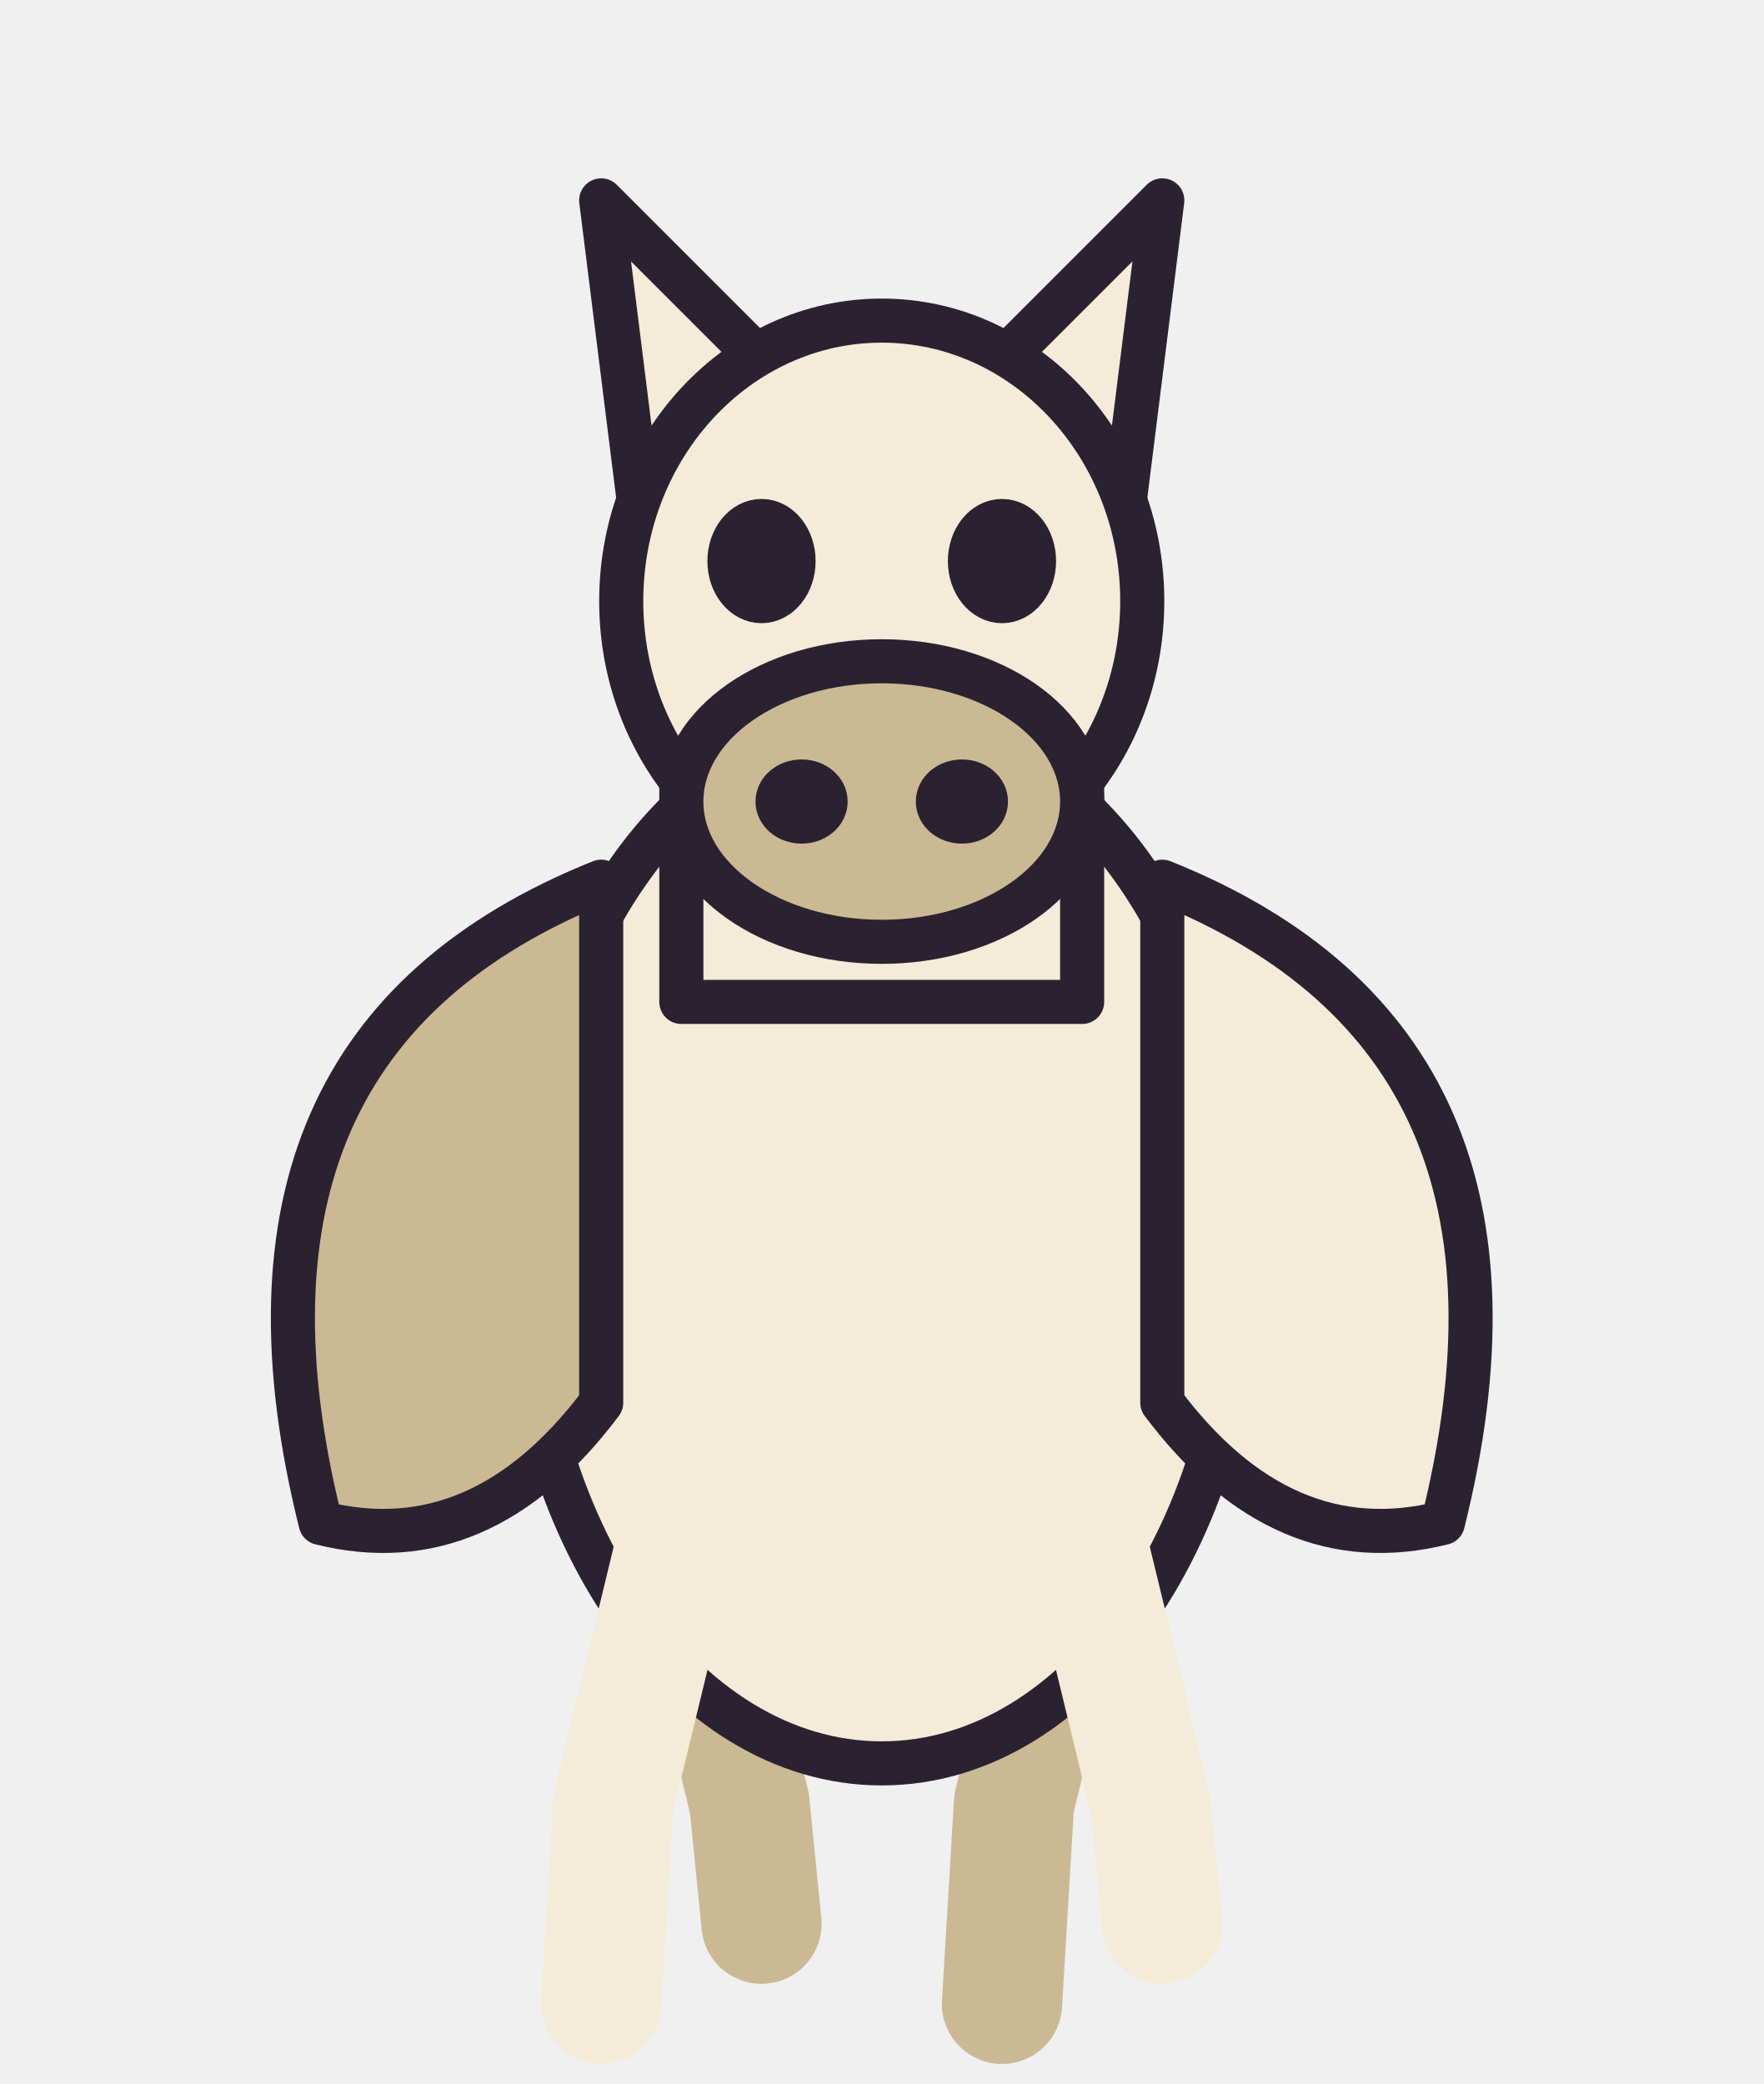
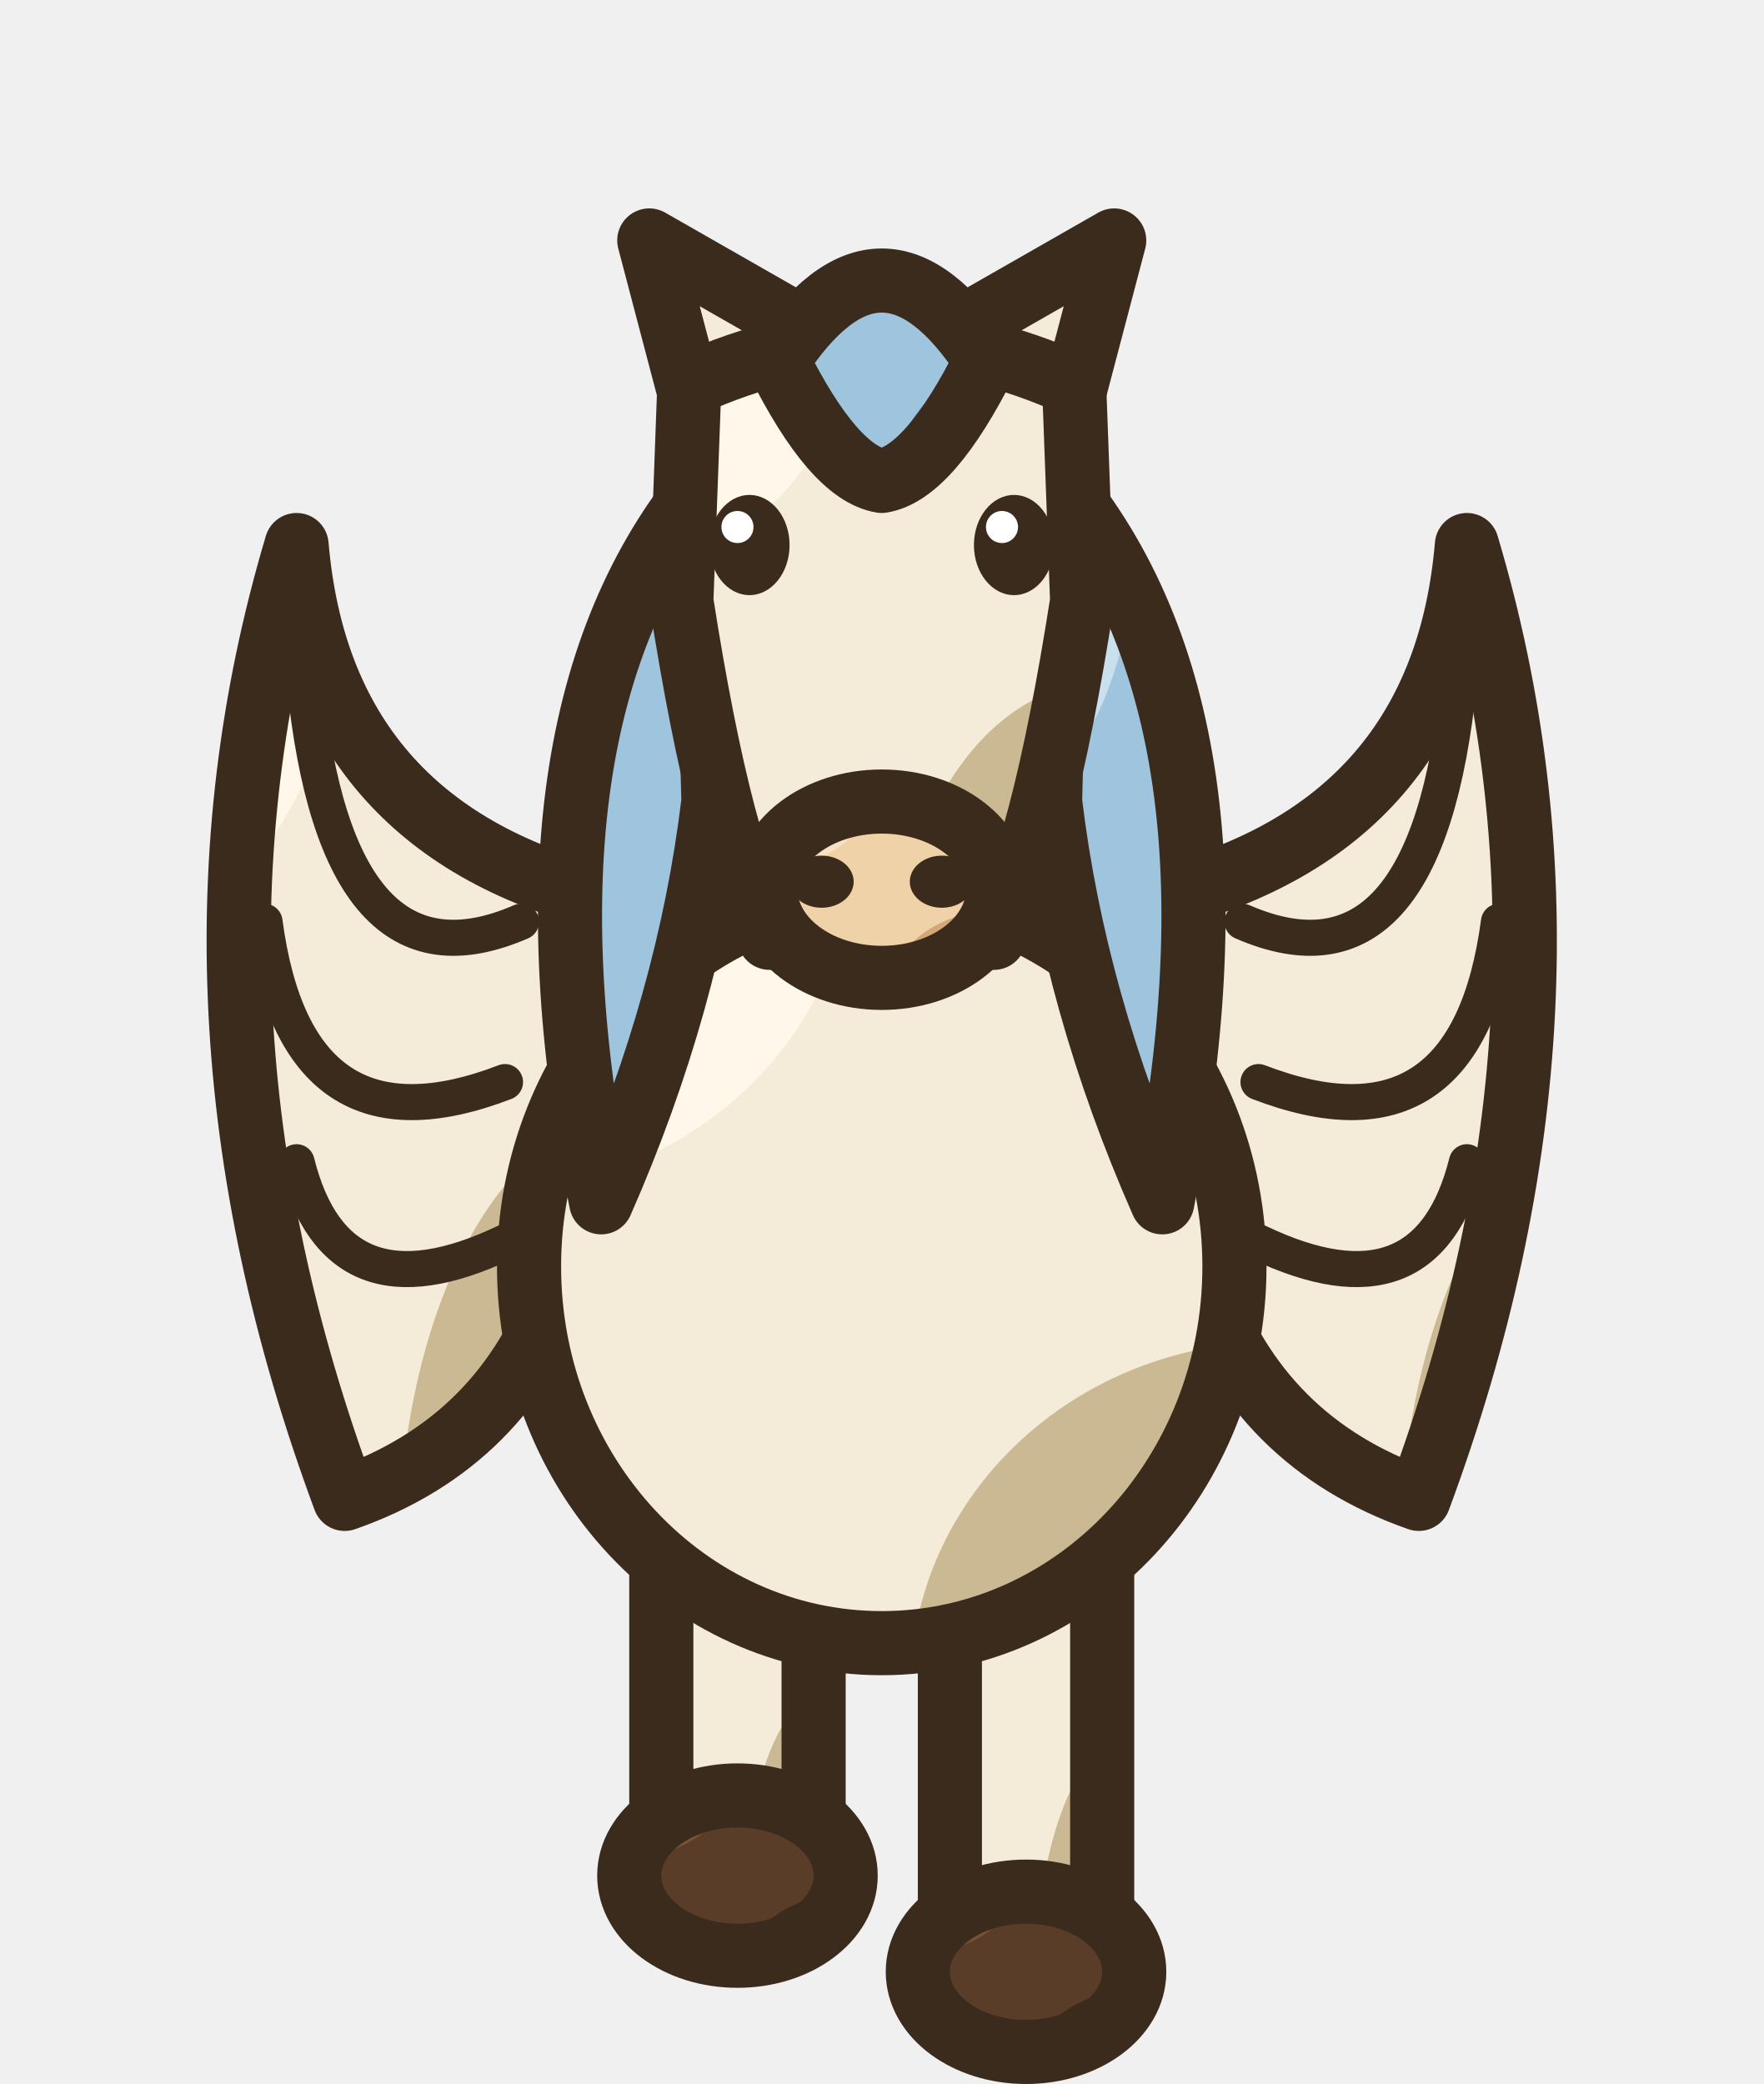
<svg xmlns="http://www.w3.org/2000/svg" width="132" height="156" viewBox="-22 -51 44 52">
-   <g stroke="#2a2230" stroke-width="1.1" stroke-linejoin="round" stroke-linecap="round">
-     <path d="M-5 -13 L-3.3 -6 L-3 -3" fill="none" stroke="#cbb994" stroke-width="3" />
-     <path d="M5 -13 L3.3 -6 L3 -1" fill="none" stroke="#cbb994" stroke-width="3" />
-     <ellipse cx="0" cy="-20" rx="9" ry="13" fill="#f4ecd8" />
-     <path d="M-7 -29 Q-17 -25 -14 -13 Q-10 -12 -7 -16Z" fill="#cbb994" />
-     <path d="M7 -29 Q17 -25 14 -13 Q10 -12 7 -16Z" fill="#f4ecd8" />
-     <path d="M-5 -13 L-6.7 -6 L-7 -1" fill="none" stroke="#f4ecd8" stroke-width="3" />
-     <path d="M5 -13 L6.7 -6 L7 -3" fill="none" stroke="#f4ecd8" stroke-width="3" />
-     <path d="M-5 -26 L-5 -37 L5 -37 L5 -26Z" fill="#f4ecd8" />
-     <path d="M-6 -38 L-7 -46 L-3 -42 M6 -38 L7 -46 L3 -42" fill="#f4ecd8" />
-     <ellipse cx="0" cy="-36" rx="6.5" ry="7" fill="#f4ecd8" />
-     <ellipse cx="0" cy="-31" rx="5" ry="3.5" fill="#cbb994" />
-     <ellipse cx="-3" cy="-37" rx="0.8" ry="1" fill="#2a2230" />
-     <ellipse cx="3" cy="-37" rx="0.8" ry="1" fill="#2a2230" />
-     <ellipse cx="-2" cy="-31" rx="0.6" ry="0.5" fill="#2a2230" />
-     <ellipse cx="2" cy="-31" rx="0.6" ry="0.5" fill="#2a2230" />
+   <g stroke-linejoin="round" stroke-linecap="round">
+     <clipPath id="c635">
+       <path d="M-7 -28.6 Q-14 -30.4 -14.6 -37.4 Q-18 -26 -13.4 -13.6 Q-9.4 -15 -8 -19 Z" />
+     </clipPath>
+     <path d="M-7 -28.6 Q-14 -30.4 -14.6 -37.4 Q-18 -26 -13.4 -13.6 Q-9.4 -15 -8 -19 Z" fill="#f4ecd8" />
+     <g clip-path="url(#c635)" stroke="none">
+       <ellipse cx="-18.66" cy="-38.83" rx="5.72" ry="10.95" fill="#fff8ea" />
+       <ellipse cx="-6.34" cy="-12.17" rx="5.72" ry="10.95" fill="#cbb994" />
+     </g>
+     <path d="M-7 -28.6 Q-14 -30.4 -14.6 -37.4 Q-18 -26 -13.4 -13.6 Q-9.4 -15 -8 -19 Z" fill="none" stroke="#3b2b1d" stroke-width="1.6" />
+     <path d="M-9 -28 Q-13.6 -26 -14.4 -34" fill="none" stroke="#3b2b1d" stroke-width="0.9" />
+     <path d="M-9.4 -24 Q-14.6 -22 -15.4 -28" fill="none" stroke="#3b2b1d" stroke-width="0.9" />
+     <path d="M-9.4 -20 Q-13.6 -18 -14.6 -22" fill="none" stroke="#3b2b1d" stroke-width="0.9" />
+     <clipPath id="c636">
+       <path d="M7 -28.6 Q14 -30.4 14.6 -37.4 Q18 -26 13.4 -13.6 Q9.4 -15 8 -19 Z" />
+     </clipPath>
+     <path d="M7 -28.6 Q14 -30.4 14.6 -37.4 Q18 -26 13.4 -13.6 Q9.4 -15 8 -19 Z" fill="#f4ecd8" />
+     <g clip-path="url(#c636)" stroke="none">
+       <ellipse cx="6.34" cy="-38.83" rx="5.72" ry="10.95" fill="#fff8ea" />
+       <ellipse cx="18.66" cy="-12.17" rx="5.72" ry="10.95" fill="#cbb994" />
+     </g>
+     <path d="M7 -28.6 Q14 -30.4 14.6 -37.4 Q18 -26 13.4 -13.6 Q9.4 -15 8 -19 Z" fill="none" stroke="#3b2b1d" stroke-width="1.6" />
+     <path d="M9 -28 Q13.6 -26 14.4 -34" fill="none" stroke="#3b2b1d" stroke-width="0.9" />
+     <path d="M9.4 -24 Q14.6 -22 15.4 -28" fill="none" stroke="#3b2b1d" stroke-width="0.9" />
+     <path d="M9.4 -20 Q13.6 -18 14.6 -22" fill="none" stroke="#3b2b1d" stroke-width="0.9" />
+     <clipPath id="c637">
+       <path d="M-5.5 -14 L-5.5 -5.8 A1.9 1.9 0 0 0 -1.7 -5.8 L-1.7 -14 A1.9 1.9 0 0 0 -5.5 -14 Z" />
+     </clipPath>
+     <path d="M-5.5 -14 L-5.5 -5.8 A1.9 1.9 0 0 0 -1.7 -5.8 L-1.7 -14 A1.9 1.9 0 0 0 -5.5 -14 Z" fill="#f4ecd8" />
+     <g clip-path="url(#c637)" stroke="none">
+       <ellipse cx="-5.73" cy="-16.62" rx="1.98" ry="5.52" fill="#fff8ea" />
+       <ellipse cx="-1.47" cy="-3.18" rx="1.98" ry="5.52" fill="#cbb994" />
+     </g>
+     <path d="M-5.5 -14 L-5.5 -5.8 A1.9 1.9 0 0 0 -1.7 -5.8 L-1.7 -14 A1.9 1.9 0 0 0 -5.5 -14 Z" fill="none" stroke="#3b2b1d" stroke-width="1.6" />
+     <clipPath id="c638">
+       <ellipse cx="-3.6" cy="-4.2" rx="2.7" ry="2" />
+     </clipPath>
+     <ellipse cx="-3.6" cy="-4.2" rx="2.7" ry="2" fill="#5a3d28" />
+     <g clip-path="url(#c638)" stroke="none">
+       <ellipse cx="-6.62" cy="-6.44" rx="2.81" ry="1.84" fill="#7a5236" />
+       <ellipse cx="-0.58" cy="-1.96" rx="2.81" ry="1.84" fill="#3b2b1d" />
+     </g>
+     <ellipse cx="-3.6" cy="-4.2" rx="2.7" ry="2" fill="none" stroke="#3b2b1d" stroke-width="1.6" />
+     <clipPath id="c639">
+       <path d="M1.7 -14 L1.7 -3.4 A1.9 1.9 0 0 0 5.5 -3.4 L5.5 -14 A1.9 1.9 0 0 0 1.7 -14 Z" />
+     </clipPath>
+     <path d="M1.7 -14 L1.7 -3.4 A1.9 1.9 0 0 0 5.5 -3.4 L5.5 -14 A1.9 1.9 0 0 0 1.7 -14 Z" fill="#f4ecd8" />
+     <g clip-path="url(#c639)" stroke="none">
+       <ellipse cx="1.47" cy="-16.76" rx="1.98" ry="6.62" fill="#fff8ea" />
+       <ellipse cx="5.73" cy="-0.64" rx="1.98" ry="6.62" fill="#cbb994" />
+     </g>
+     <path d="M1.7 -14 L1.7 -3.4 A1.9 1.9 0 0 0 5.5 -3.4 L5.5 -14 A1.9 1.9 0 0 0 1.7 -14 Z" fill="none" stroke="#3b2b1d" stroke-width="1.6" />
+     <clipPath id="c640">
+       <ellipse cx="3.6" cy="-1.8" rx="2.7" ry="2" />
+     </clipPath>
+     <ellipse cx="3.6" cy="-1.8" rx="2.7" ry="2" fill="#5a3d28" />
+     <g clip-path="url(#c640)" stroke="none">
+       <ellipse cx="0.58" cy="-4.04" rx="2.81" ry="1.84" fill="#7a5236" />
+       <ellipse cx="6.62" cy="0.44" rx="2.81" ry="1.84" fill="#3b2b1d" />
+     </g>
+     <ellipse cx="3.6" cy="-1.8" rx="2.7" ry="2" fill="none" stroke="#3b2b1d" stroke-width="1.6" />
+     <clipPath id="c641">
+       <path d="M-5.6 -22 L-4.6 -36 L4.6 -36 L5.6 -22 Z" />
+     </clipPath>
+     <path d="M-5.6 -22 L-4.6 -36 L4.6 -36 L5.6 -22 Z" fill="#f4ecd8" />
+     <g clip-path="url(#c641)" stroke="none">
+       <ellipse cx="-6.27" cy="-36.84" rx="5.82" ry="6.44" fill="#fff8ea" />
+       <ellipse cx="6.27" cy="-21.16" rx="5.82" ry="6.44" fill="#cbb994" />
+     </g>
+     <path d="M-5.6 -22 L-4.6 -36 L4.6 -36 L5.6 -22 Z" fill="none" stroke="#3b2b1d" stroke-width="1.6" />
+     <clipPath id="c642">
+       <ellipse cx="0" cy="-19.4" rx="8.8" ry="9.4" />
+     </clipPath>
+     <ellipse cx="0" cy="-19.4" rx="8.8" ry="9.4" fill="#f4ecd8" />
+     <g clip-path="url(#c642)" stroke="none">
+       <ellipse cx="-9.86" cy="-29.93" rx="9.15" ry="8.65" fill="#fff8ea" />
+       <ellipse cx="9.86" cy="-8.87" rx="9.15" ry="8.65" fill="#cbb994" />
+     </g>
+     <ellipse cx="0" cy="-19.4" rx="8.8" ry="9.4" fill="none" stroke="#3b2b1d" stroke-width="1.6" />
+     <clipPath id="c643">
+       <path d="M-4.4 -39 Q-9.4 -33 -7 -21 Q-4.8 -26 -4.2 -31 Z" />
+     </clipPath>
+     <path d="M-4.4 -39 Q-9.4 -33 -7 -21 Q-4.8 -26 -4.2 -31 Z" fill="#9ec5dd" />
+     <g clip-path="url(#c643)" stroke="none">
+       <ellipse cx="-9.71" cy="-40.08" rx="2.7" ry="8.28" fill="#c9e0ee" />
+       <ellipse cx="-3.89" cy="-19.92" rx="2.7" ry="8.28" fill="#6fa4c4" />
+     </g>
+     <path d="M-4.4 -39 Q-9.4 -33 -7 -21 Q-4.8 -26 -4.2 -31 Z" fill="none" stroke="#3b2b1d" stroke-width="1.6" />
+     <clipPath id="c644">
+       <path d="M4.4 -39 Q9.4 -33 7 -21 Q4.8 -26 4.2 -31 Z" />
+     </clipPath>
+     <path d="M4.4 -39 Q9.4 -33 7 -21 Q4.8 -26 4.2 -31 Z" fill="#9ec5dd" />
+     <g clip-path="url(#c644)" stroke="none">
+       <ellipse cx="3.89" cy="-40.08" rx="2.7" ry="8.28" fill="#c9e0ee" />
+       <ellipse cx="9.71" cy="-19.92" rx="2.7" ry="8.28" fill="#6fa4c4" />
+     </g>
+     <path d="M4.4 -39 Q9.4 -33 7 -21 Q4.8 -26 4.2 -31 Z" fill="none" stroke="#3b2b1d" stroke-width="1.6" />
+     <clipPath id="c645">
+       <path d="M-4.8 -41.2 L-5.8 -45 L-1.6 -42.6 Z" />
+     </clipPath>
+     <path d="M-4.8 -41.2 L-5.8 -45 L-1.6 -42.6 Z" fill="#f4ecd8" />
+     <g clip-path="url(#c645)" stroke="none">
+       <ellipse cx="-6.05" cy="-45.23" rx="2.18" ry="1.75" fill="#fff8ea" />
+       <ellipse cx="-1.35" cy="-40.97" rx="2.18" ry="1.75" fill="#cbb994" />
+     </g>
+     <path d="M-4.8 -41.2 L-5.8 -45 L-1.6 -42.6 Z" fill="none" stroke="#3b2b1d" stroke-width="1.6" />
+     <clipPath id="c646">
+       <path d="M4.8 -41.2 L5.8 -45 L1.6 -42.6 Z" />
+     </clipPath>
+     <path d="M4.8 -41.2 L5.8 -45 L1.6 -42.6 Z" fill="#f4ecd8" />
+     <g clip-path="url(#c646)" stroke="none">
+       <ellipse cx="1.35" cy="-45.23" rx="2.18" ry="1.75" fill="#fff8ea" />
+       <ellipse cx="6.05" cy="-40.97" rx="2.18" ry="1.75" fill="#cbb994" />
+     </g>
+     <path d="M4.8 -41.2 L5.8 -45 L1.6 -42.6 Z" fill="none" stroke="#3b2b1d" stroke-width="1.6" />
+     <clipPath id="c647">
+       <path d="M-4.8 -41.4 Q0 -43.6 4.8 -41.4 L5 -36 Q4 -29.6 2.8 -27.6 L-2.8 -27.6 Q-4 -29.6 -5 -36 Z" />
+     </clipPath>
+     <path d="M-4.8 -41.4 Q0 -43.6 4.8 -41.4 L5 -36 Q4 -29.6 2.8 -27.6 L-2.8 -27.6 Q-4 -29.6 -5 -36 Z" fill="#f4ecd8" />
+     <g clip-path="url(#c647)" stroke="none">
+       <ellipse cx="-5.6" cy="-44.56" rx="5.2" ry="7.36" fill="#fff8ea" />
+       <ellipse cx="5.6" cy="-26.64" rx="5.2" ry="7.36" fill="#cbb994" />
+     </g>
+     <path d="M-4.8 -41.4 Q0 -43.6 4.8 -41.4 L5 -36 Q4 -29.6 2.8 -27.6 L-2.8 -27.6 Q-4 -29.6 -5 -36 Z" fill="none" stroke="#3b2b1d" stroke-width="1.6" />
+     <clipPath id="c648">
+       <ellipse cx="0" cy="-28.8" rx="2.9" ry="2.2" />
+     </clipPath>
+     <ellipse cx="0" cy="-28.8" rx="2.9" ry="2.2" fill="#f0d2a8" />
+     <g clip-path="url(#c648)" stroke="none">
+       <ellipse cx="-3.25" cy="-31.26" rx="3.02" ry="2.02" fill="#f8e2c2" />
+       <ellipse cx="3.25" cy="-26.34" rx="3.02" ry="2.02" fill="#d3a878" />
+     </g>
+     <ellipse cx="0" cy="-28.8" rx="2.9" ry="2.2" fill="none" stroke="#3b2b1d" stroke-width="1.6" />
+     <ellipse cx="-1.5" cy="-29" rx=".8" ry=".65" fill="#3b2b1d" />
+     <ellipse cx="1.5" cy="-29" rx=".8" ry=".65" fill="#3b2b1d" />
+     <ellipse cx="-3.3" cy="-37.4" rx="1" ry="1.25" fill="#3b2b1d" />
+     <circle cx="-3.6" cy="-37.85" r=".4" fill="#fff" />
+     <ellipse cx="3.3" cy="-37.4" rx="1" ry="1.25" fill="#3b2b1d" />
+     <circle cx="3" cy="-37.85" r=".4" fill="#fff" />
+     <clipPath id="c649">
+       <path d="M-2.6 -42 Q0 -46 2.6 -42 Q1.2 -39.2 0 -39 Q-1.2 -39.2 -2.6 -42 Z" />
+     </clipPath>
+     <path d="M-2.6 -42 Q0 -46 2.6 -42 Q1.2 -39.2 0 -39 Q-1.2 -39.2 -2.6 -42 Z" fill="#9ec5dd" />
+     <g clip-path="url(#c649)" stroke="none">
+       <ellipse cx="-2.91" cy="-46.42" rx="2.7" ry="3.22" fill="#c9e0ee" />
+       <ellipse cx="2.91" cy="-38.58" rx="2.7" ry="3.22" fill="#6fa4c4" />
+     </g>
+     <path d="M-2.6 -42 Q0 -46 2.6 -42 Q1.2 -39.2 0 -39 Q-1.2 -39.2 -2.6 -42 Z" fill="none" stroke="#3b2b1d" stroke-width="1.6" />
  </g>
</svg>
